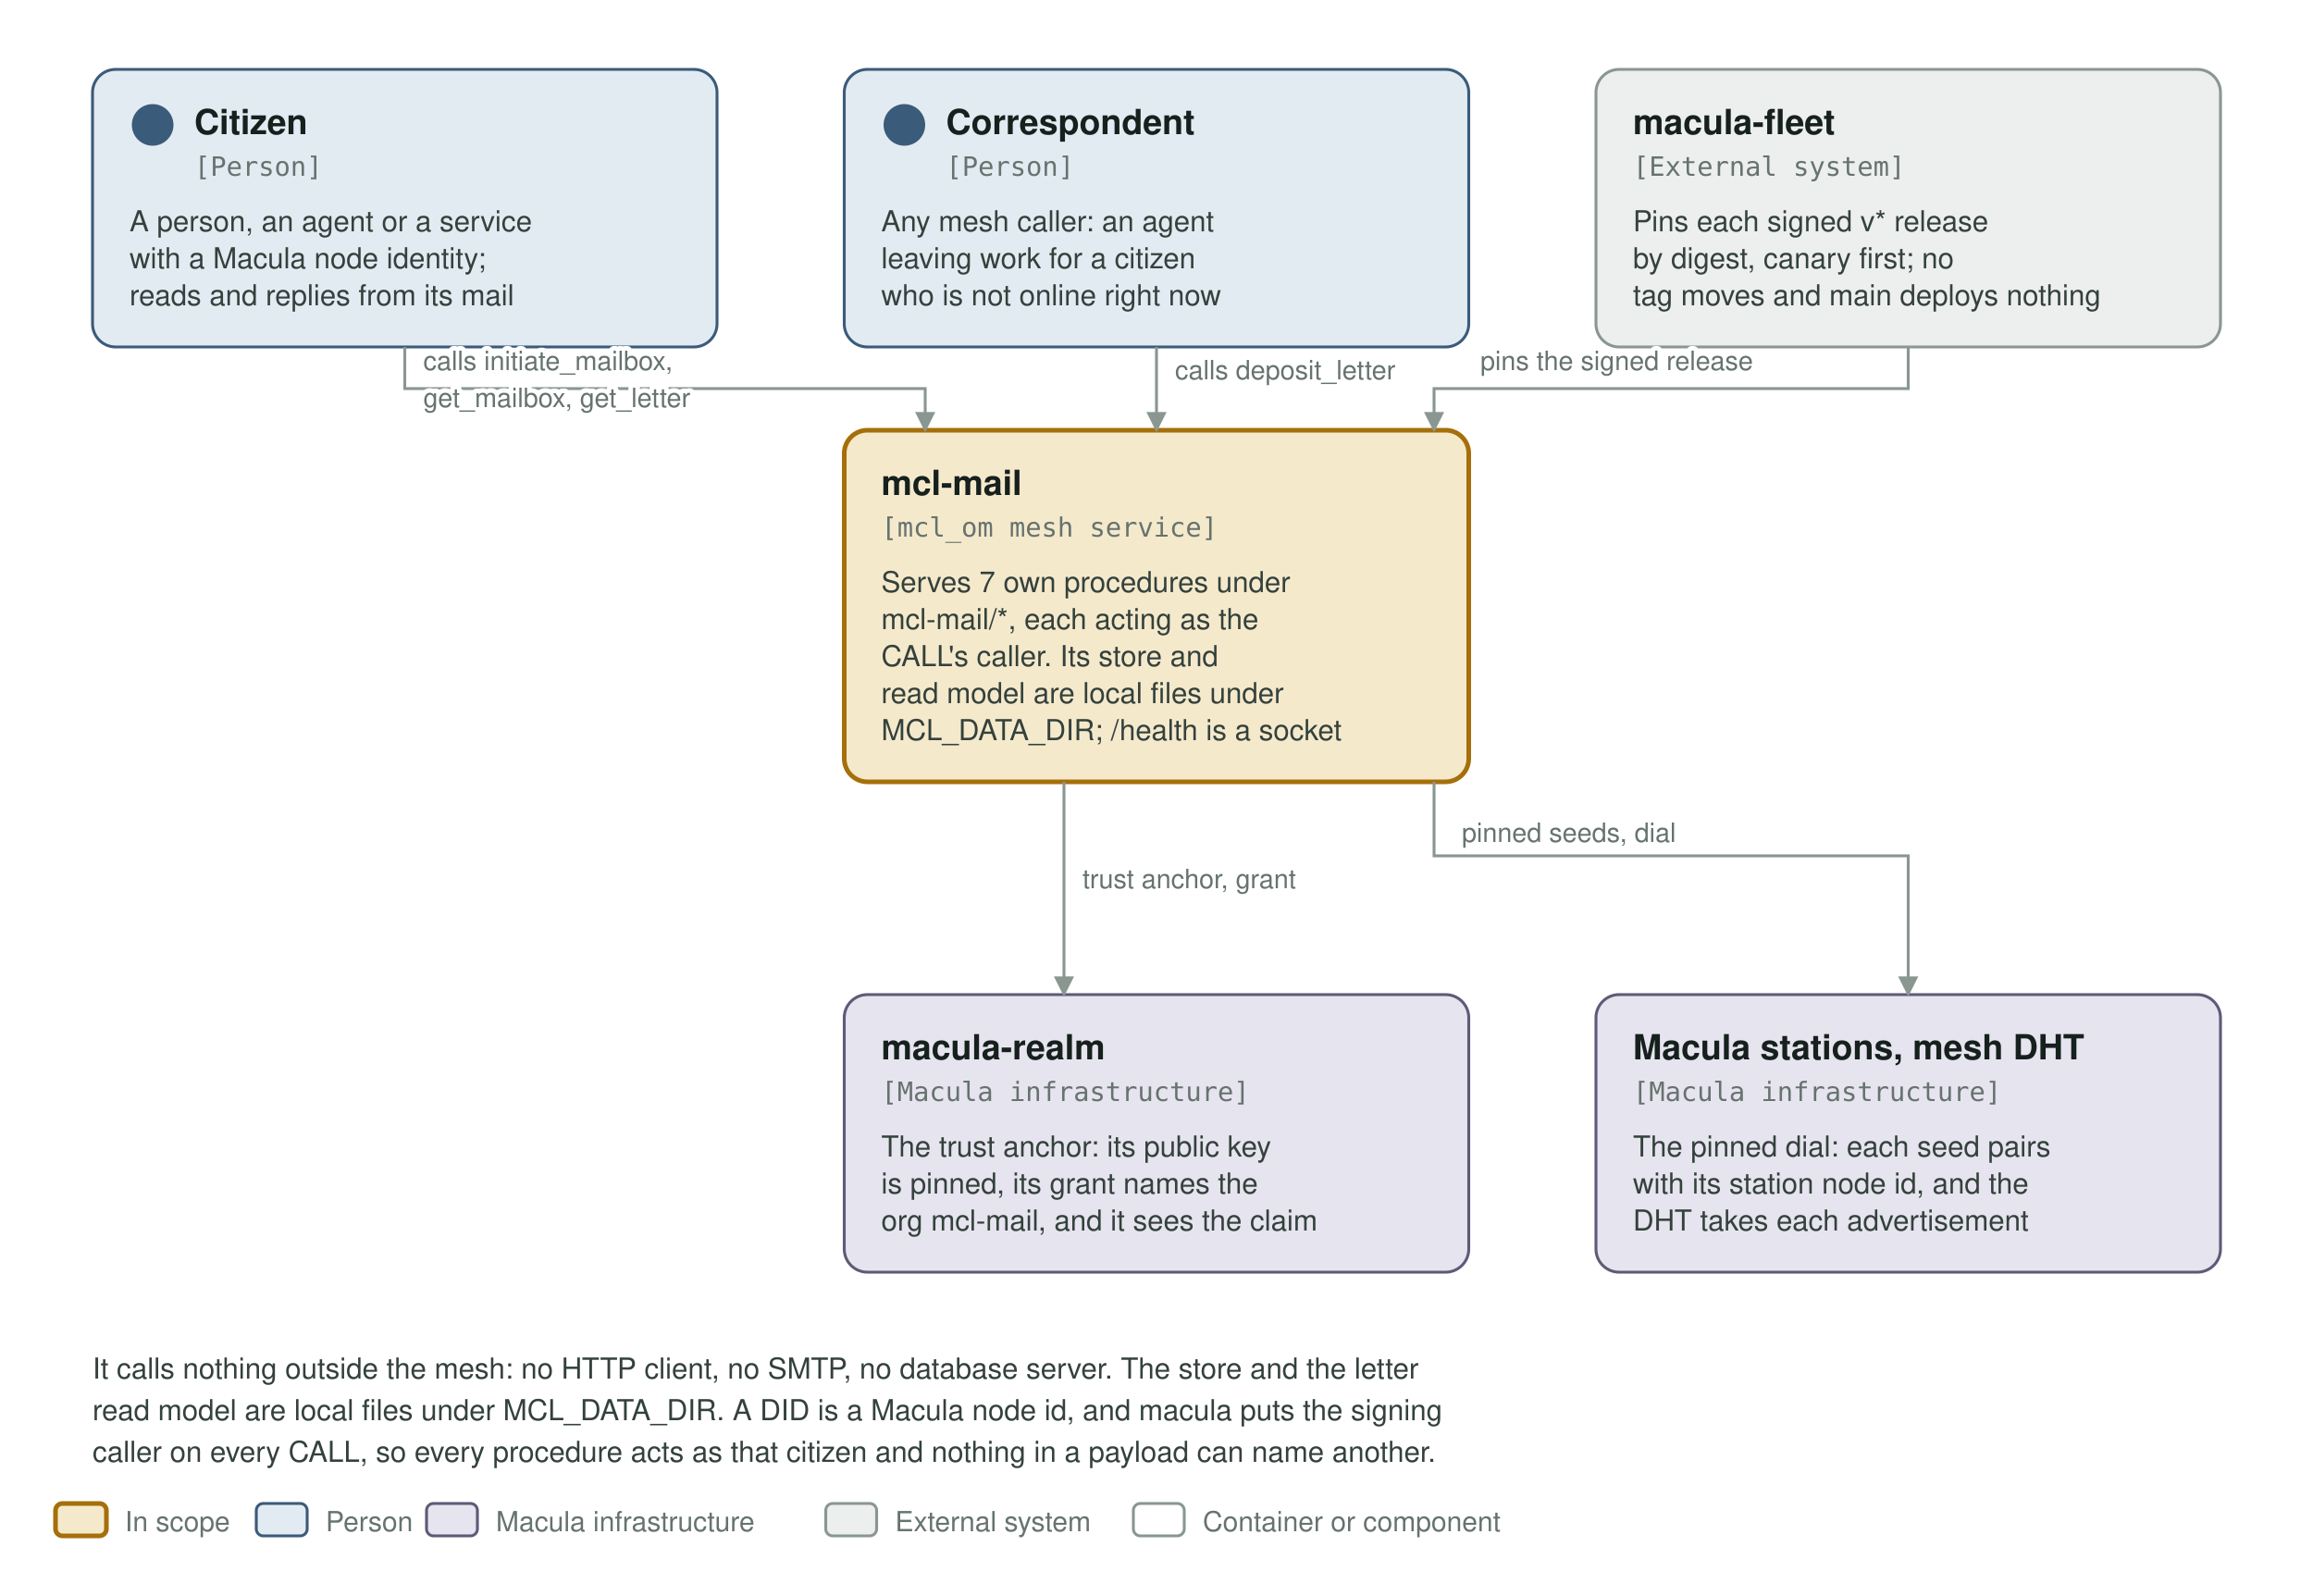
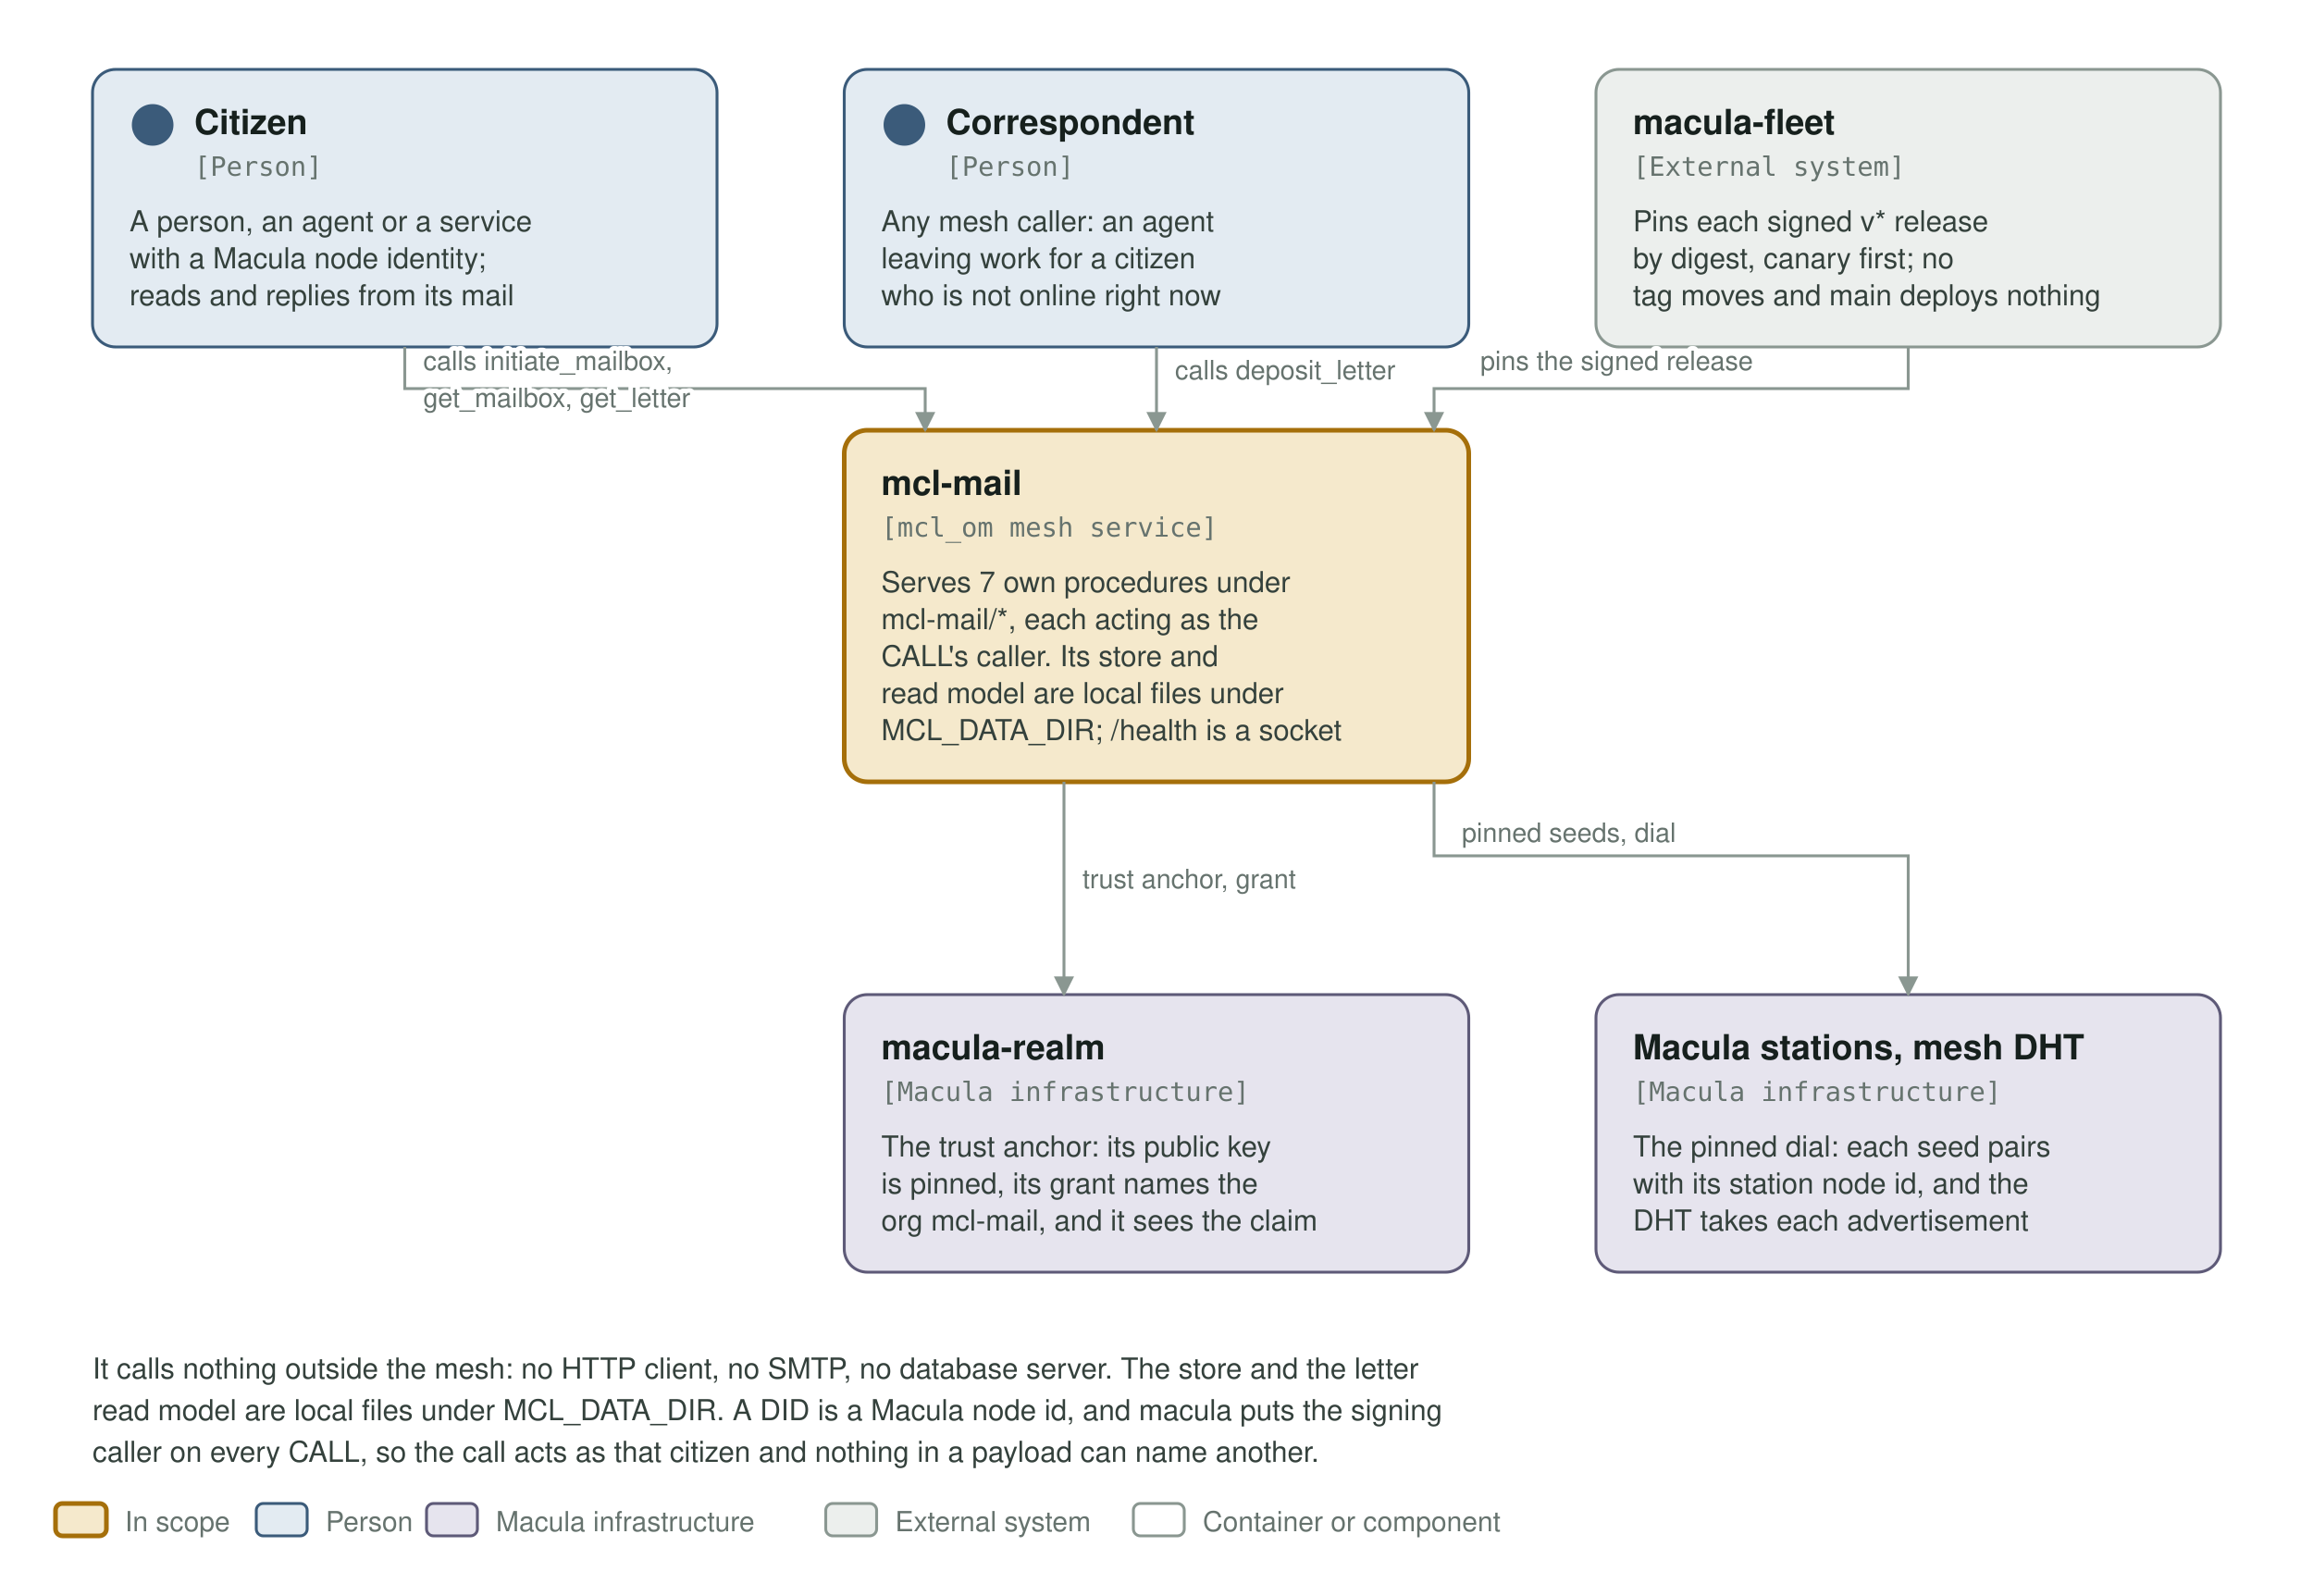
<svg xmlns="http://www.w3.org/2000/svg" viewBox="0 0 1000 690" role="img" aria-label="mcl-mail system context">
  <style>
.t-name { font-family: "Atkinson Hyperlegible", "Segoe UI", system-ui, -apple-system, Helvetica, Arial, sans-serif; font-size: 15px; font-weight: 700; }
.t-desc { font-family: "Atkinson Hyperlegible", "Segoe UI", system-ui, -apple-system, Helvetica, Arial, sans-serif; font-size: 12.5px; }
.t-rel { font-family: "Atkinson Hyperlegible", "Segoe UI", system-ui, -apple-system, Helvetica, Arial, sans-serif; font-size: 11.5px; paint-order: stroke; stroke-width: 4px; stroke-linejoin: round; }
.t-code { font-family: "JetBrains Mono", ui-monospace, Menlo, Consolas, monospace; font-size: 13px; font-weight: 600; }
.t-type { font-family: "JetBrains Mono", ui-monospace, Menlo, Consolas, monospace; font-size: 11.5px; }
.t-bound { font-family: "JetBrains Mono", ui-monospace, Menlo, Consolas, monospace; font-size: 12px; font-weight: 600; }
.t-leg { font-family: "Atkinson Hyperlegible", "Segoe UI", system-ui, -apple-system, Helvetica, Arial, sans-serif; font-size: 12px; }
.edge { fill: none; stroke-width: 1.25; }
.edge-later { fill: none; stroke-width: 1.25; stroke-dasharray: 5 4; }
.bg { fill: #FFFFFF; }
.b-sys { fill: #F5E9CC; stroke: #A56F0A; stroke-width: 2; }
.b-per { fill: #E3EBF2; stroke: #3B5B7A; stroke-width: 1.25; }
.b-mac { fill: #E6E4EE; stroke: #5E5A78; stroke-width: 1.25; }
.b-ext { fill: #ECEFED; stroke: #8A9791; stroke-width: 1.25; }
.b-cmp { fill: #FFFFFF; stroke: #8A9791; stroke-width: 1.25; }
.b-later { fill: none; stroke: #8A9791; stroke-width: 1.25; stroke-dasharray: 5 4; }
.bound { fill: none; stroke: #B3BDB8; stroke-width: 1; }
.head { fill: #3B5B7A; }
.t-name, .t-code { fill: #16201D; }
.t-type, .t-bound, .t-leg { fill: #66736E; }
.t-desc { fill: #34413C; }
.t-rel { fill: #66736E; stroke: #FFFFFF; }
.edge, .edge-later { stroke: #8A9791; }
.arrowhead { fill: #8A9791; }
@media (prefers-color-scheme: dark) {
.bg { fill: #171F1C; }
.b-sys { fill: #3A2E13; stroke: #E3AA3C; }
.b-per { fill: #1D2A36; stroke: #8EB4D8; }
.b-mac { fill: #26243A; stroke: #A9A4C8; }
.b-ext { fill: #1C2421; stroke: #7D8B85; }
.b-cmp { fill: #171F1C; stroke: #7D8B85; }
.b-later { stroke: #7D8B85; }
.bound { stroke: #4A5752; }
.head { fill: #8EB4D8; }
.t-name, .t-code { fill: #E6ECE9; }
.t-type, .t-bound, .t-leg { fill: #93A09A; }
.t-desc { fill: #C3CDC8; }
.t-rel { fill: #93A09A; stroke: #171F1C; }
.edge, .edge-later { stroke: #7D8B85; }
.arrowhead { fill: #7D8B85; }
}
</style>
  <defs>
    <marker id="a" viewBox="0 0 10 10" refX="9" refY="5" markerWidth="7" markerHeight="7" orient="auto-start-reverse">
      <path class="arrowhead" d="M0 0L10 5L0 10z" />
    </marker>
  </defs>
  <rect class="bg" x="0" y="0" width="1000" height="690" />
  <rect class="b-per" x="40" y="30" width="270" height="120" rx="10" />
  <circle class="head" cx="66" cy="54" r="9" />
  <text class="t-name" x="84" y="58">Citizen</text>
  <text class="t-type" x="84" y="76">[Person]</text>
  <text class="t-desc" x="56" y="100">A person, an agent or a service</text>
  <text class="t-desc" x="56" y="116">with a Macula node identity;</text>
  <text class="t-desc" x="56" y="132">reads and replies from its mail</text>
  <rect class="b-per" x="365" y="30" width="270" height="120" rx="10" />
  <circle class="head" cx="391" cy="54" r="9" />
  <text class="t-name" x="409" y="58">Correspondent</text>
  <text class="t-type" x="409" y="76">[Person]</text>
  <text class="t-desc" x="381" y="100">Any mesh caller: an agent</text>
  <text class="t-desc" x="381" y="116">leaving work for a citizen</text>
  <text class="t-desc" x="381" y="132">who is not online right now</text>
  <rect class="b-ext" x="690" y="30" width="270" height="120" rx="10" />
  <text class="t-name" x="706" y="58">macula-fleet</text>
  <text class="t-type" x="706" y="76">[External system]</text>
  <text class="t-desc" x="706" y="100">Pins each signed v* release</text>
  <text class="t-desc" x="706" y="116">by digest, canary first; no</text>
  <text class="t-desc" x="706" y="132">tag moves and main deploys nothing</text>
  <rect class="b-sys" x="365" y="186" width="270" height="152" rx="10" />
  <text class="t-name" x="381" y="214">mcl-mail</text>
  <text class="t-type" x="381" y="232">[mcl_om mesh service]</text>
  <text class="t-desc" x="381" y="256">Serves 7 own procedures under</text>
  <text class="t-desc" x="381" y="272">mcl-mail/*, each acting as the</text>
  <text class="t-desc" x="381" y="288">CALL's caller. Its store and</text>
  <text class="t-desc" x="381" y="304">read model are local files under</text>
  <text class="t-desc" x="381" y="320">MCL_DATA_DIR; /health is a socket</text>
  <rect class="b-mac" x="365" y="430" width="270" height="120" rx="10" />
  <text class="t-name" x="381" y="458">macula-realm</text>
  <text class="t-type" x="381" y="476">[Macula infrastructure]</text>
  <text class="t-desc" x="381" y="500">The trust anchor: its public key</text>
  <text class="t-desc" x="381" y="516">is pinned, its grant names the</text>
  <text class="t-desc" x="381" y="532">org mcl-mail, and it sees the claim</text>
  <rect class="b-mac" x="690" y="430" width="270" height="120" rx="10" />
  <text class="t-name" x="706" y="458">Macula stations, mesh DHT</text>
  <text class="t-type" x="706" y="476">[Macula infrastructure]</text>
  <text class="t-desc" x="706" y="500">The pinned dial: each seed pairs</text>
  <text class="t-desc" x="706" y="516">with its station node id, and the</text>
  <text class="t-desc" x="706" y="532">DHT takes each advertisement</text>
  <path class="edge" d="M175 150V168H400V186" marker-end="url(#a)" />
  <text class="t-rel" x="183" y="160">calls initiate_mailbox,</text>
  <text class="t-rel" x="183" y="176">get_mailbox, get_letter</text>
  <path class="edge" d="M500 150V186" marker-end="url(#a)" />
  <text class="t-rel" x="508" y="164">calls deposit_letter</text>
  <path class="edge" d="M825 150V168H620V186" marker-end="url(#a)" />
  <text class="t-rel" x="640" y="160">pins the signed release</text>
  <path class="edge" d="M460 338V430" marker-end="url(#a)" />
  <text class="t-rel" x="468" y="384">trust anchor, grant</text>
  <path class="edge" d="M620 338V370H825V430" marker-end="url(#a)" />
  <text class="t-rel" x="632" y="364">pinned seeds, dial</text>
  <text class="t-desc" x="40" y="596">It calls nothing outside the mesh: no HTTP client, no SMTP, no database server. The store and the letter</text>
  <text class="t-desc" x="40" y="614">read model are local files under MCL_DATA_DIR. A DID is a Macula node id, and macula puts the signing</text>
-   <text class="t-desc" x="40" y="632">caller on every CALL, so every procedure acts as that citizen and nothing in a payload can name another.</text>
+   <text class="t-desc" x="40" y="632">caller on every CALL, so the call acts as that citizen and nothing in a payload can name another.</text>
  <rect class="b-sys" x="24" y="650" width="22" height="14" rx="3" />
  <text class="t-leg" x="54" y="662">In scope</text>
  <rect class="b-per" x="110.8" y="650" width="22" height="14" rx="3" />
  <text class="t-leg" x="140.8" y="662">Person</text>
  <rect class="b-mac" x="184.4" y="650" width="22" height="14" rx="3" />
  <text class="t-leg" x="214.4" y="662">Macula infrastructure</text>
  <rect class="b-ext" x="357.0" y="650" width="22" height="14" rx="3" />
  <text class="t-leg" x="387.0" y="662">External system</text>
  <rect class="b-cmp" x="490.0" y="650" width="22" height="14" rx="3" />
  <text class="t-leg" x="520.0" y="662">Container or component</text>
</svg>
